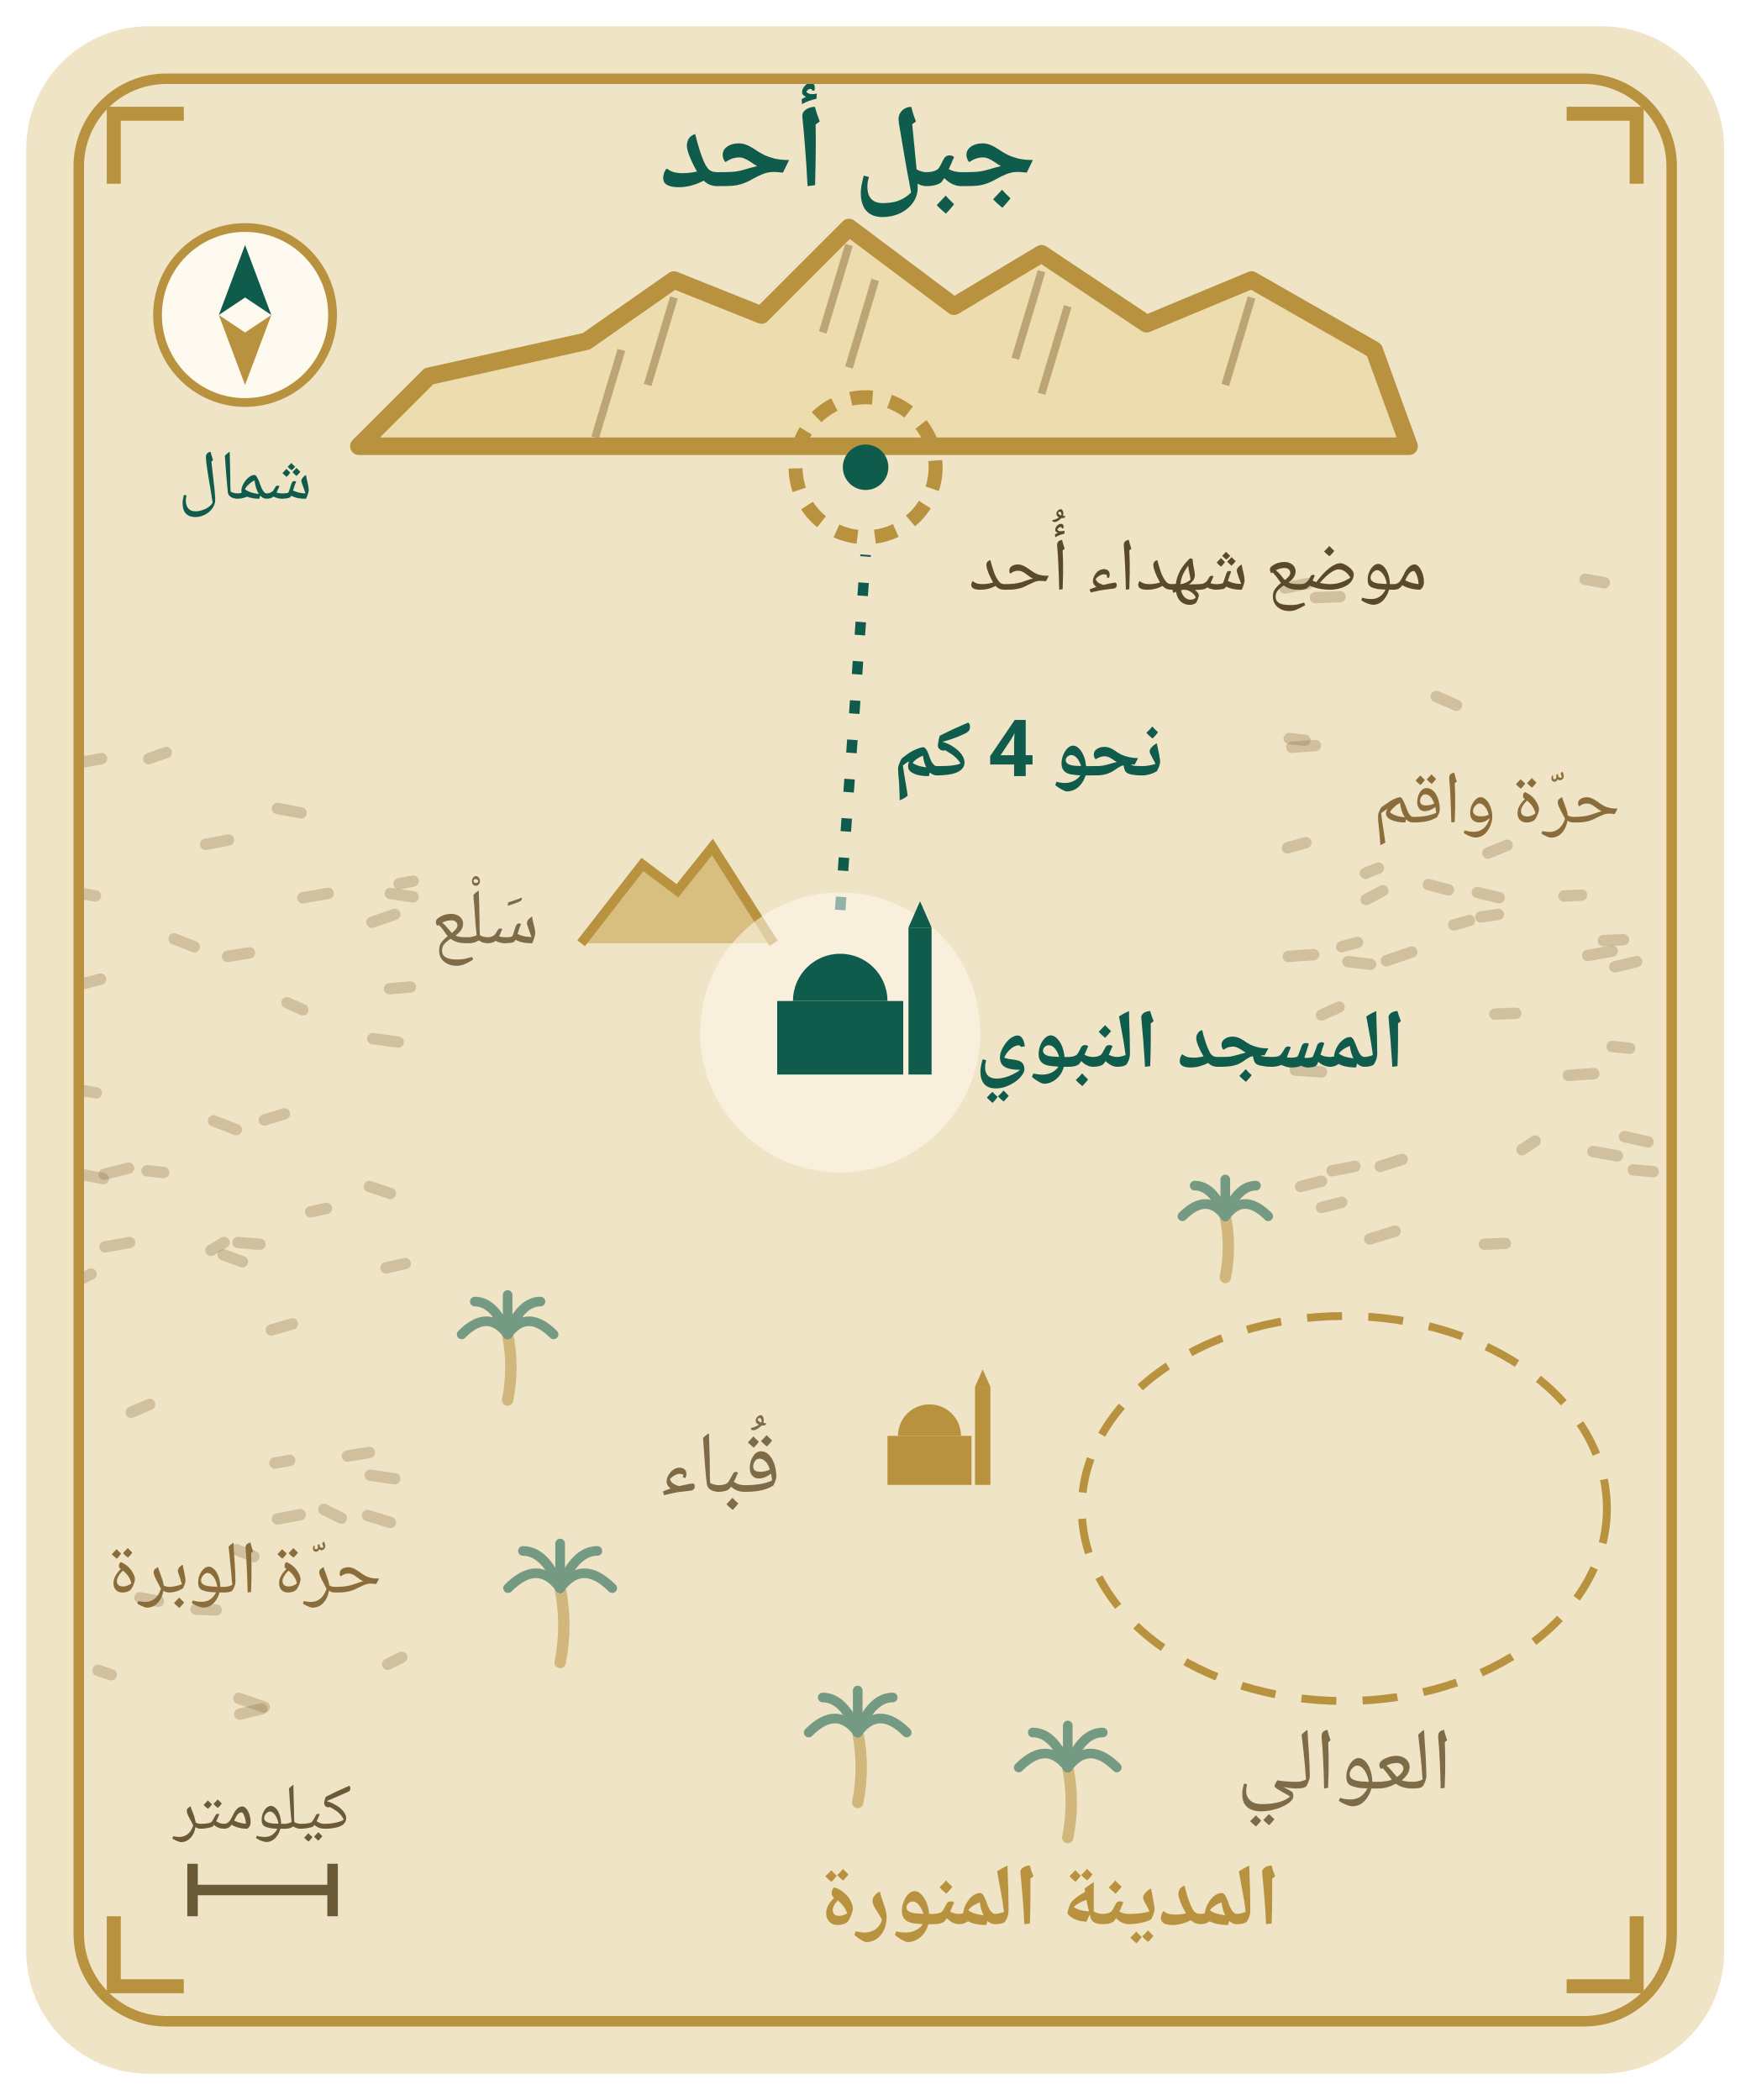
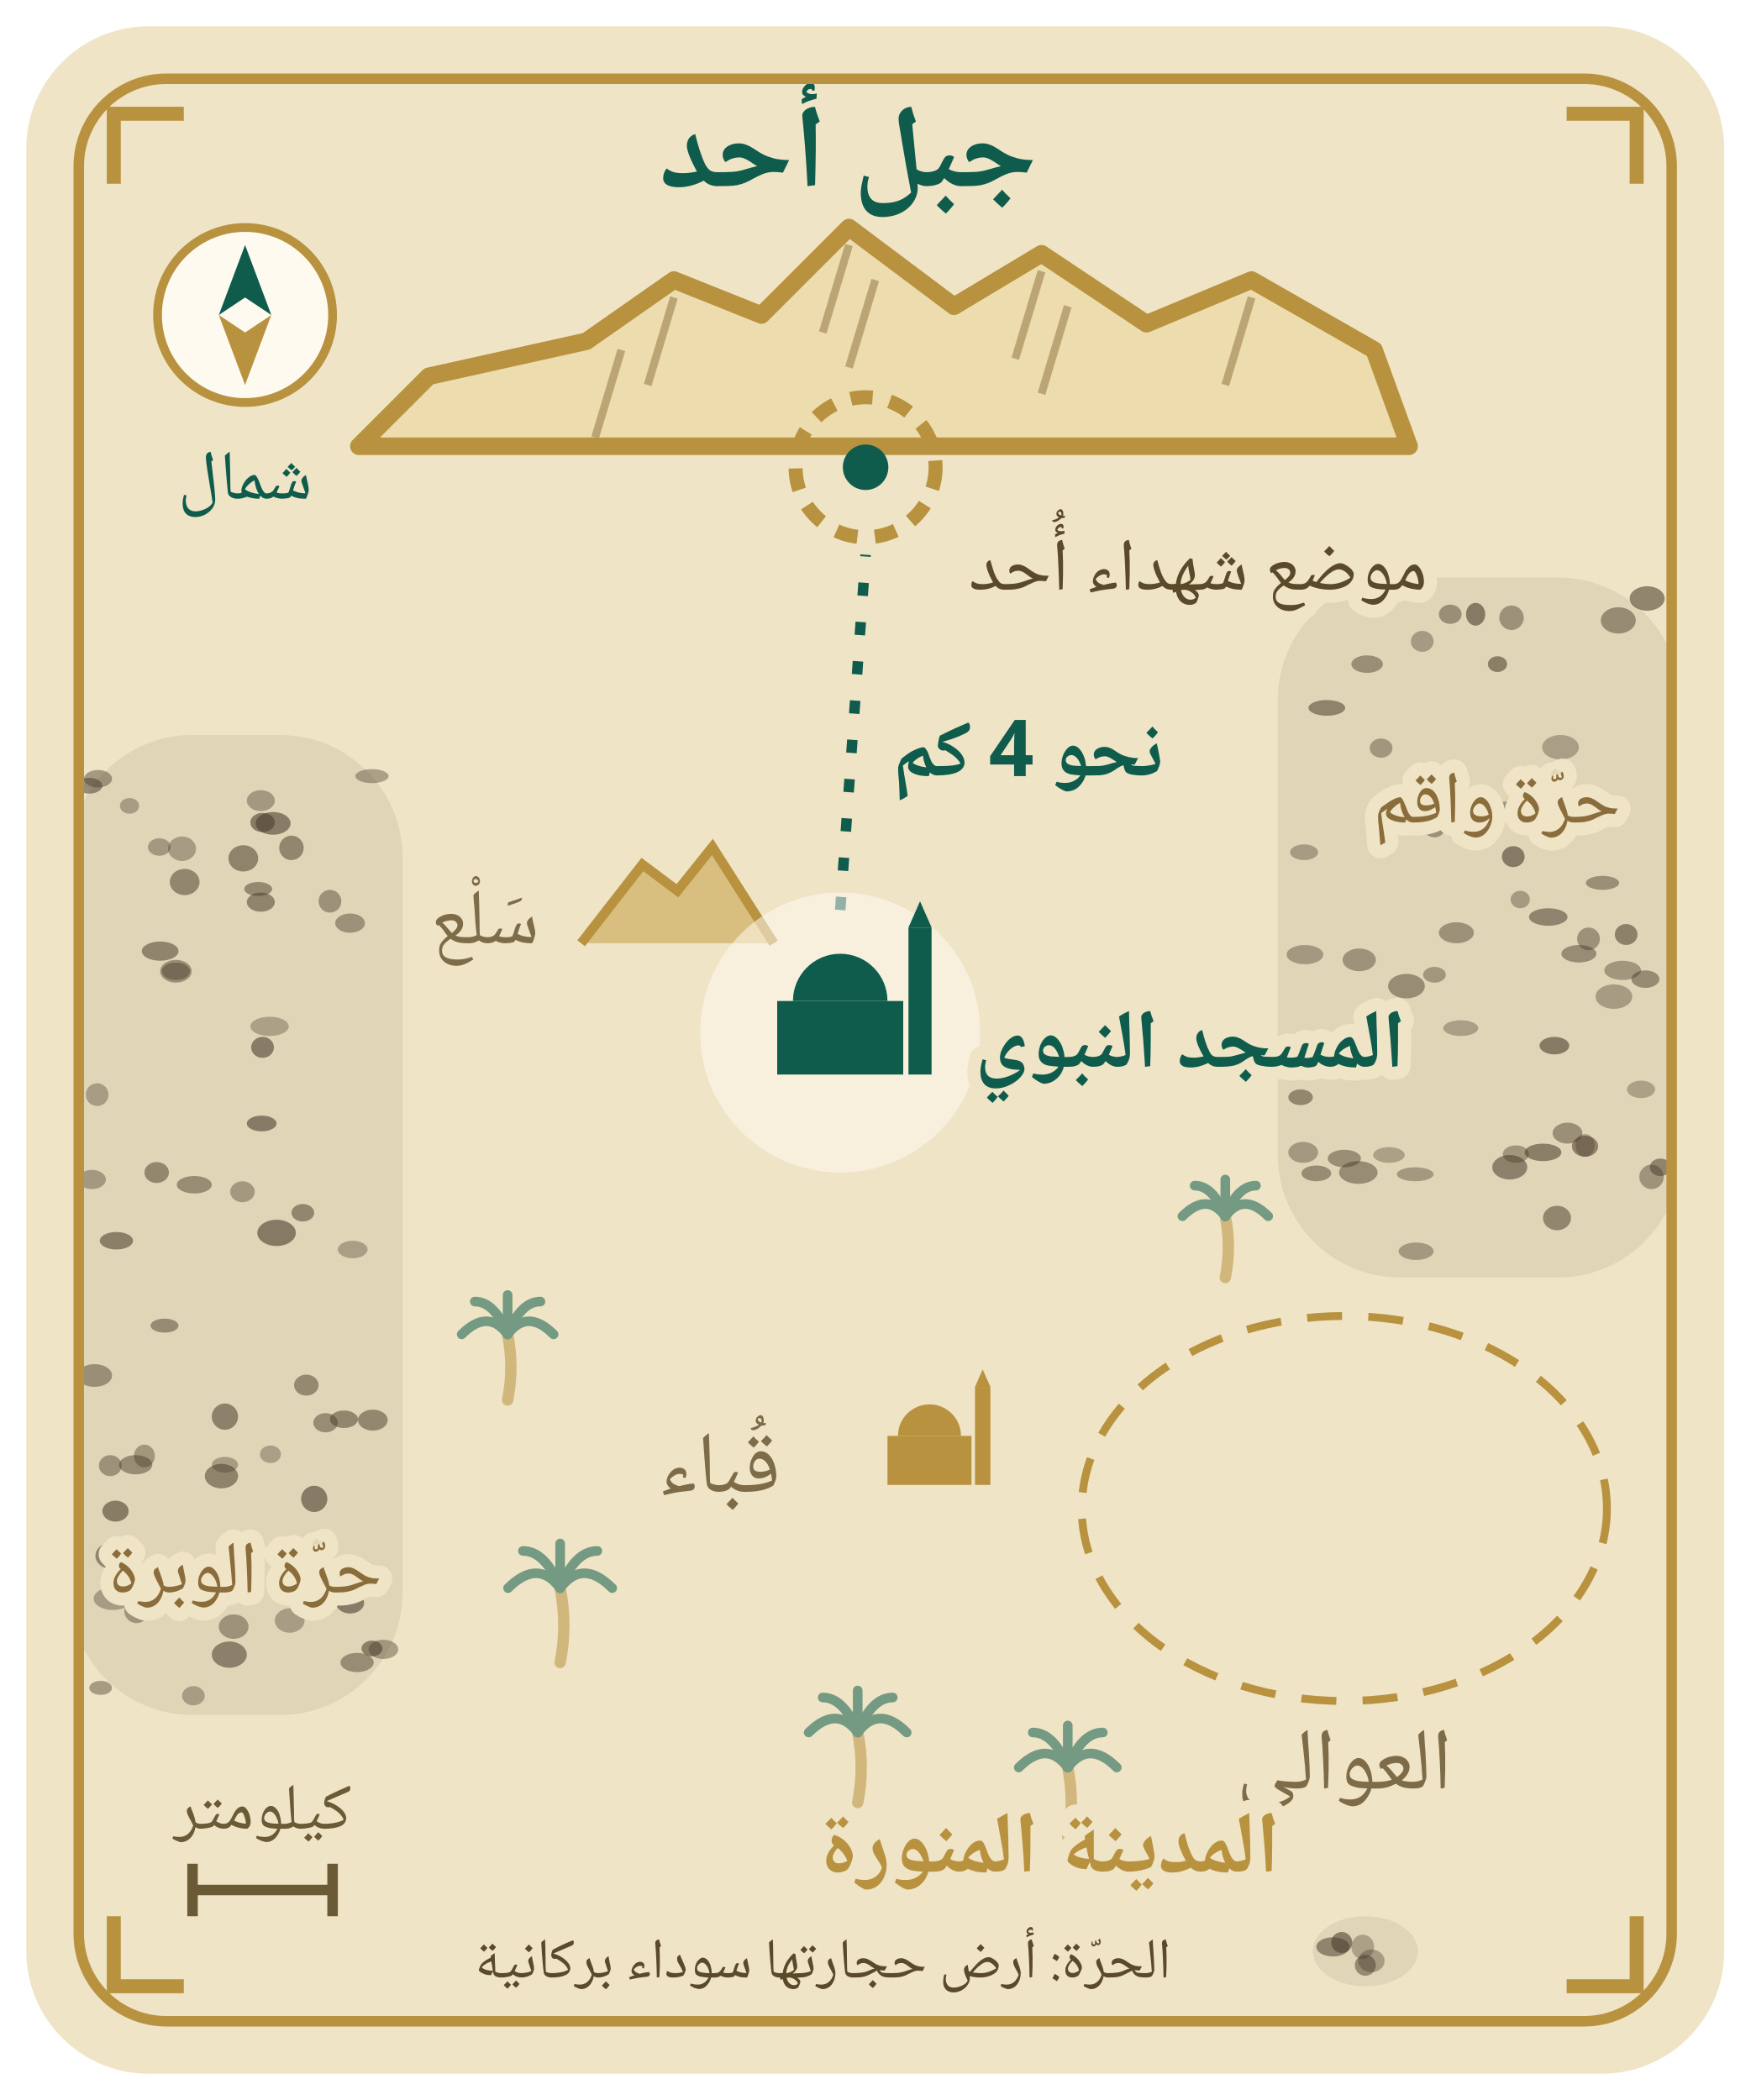
<svg xmlns="http://www.w3.org/2000/svg" viewBox="0 0 200 240">
  <style>
.g{fill:none;stroke:#b8923f;stroke-width:2.4;stroke-linecap:round;stroke-linejoin:round}
.gt{fill:none;stroke:#b8923f;stroke-width:1.4;stroke-linecap:round;stroke-linejoin:round}
.e{fill:none;stroke:#0f5c4d;stroke-width:2.4;stroke-linecap:round;stroke-linejoin:round}
.et{fill:none;stroke:#0f5c4d;stroke-width:1.5;stroke-linecap:round;stroke-linejoin:round}
.f{fill:#ecdcae}.f2{fill:#d9bf7f}.fe{fill:#cfe0d6}.w{fill:#fffaf0}.ink{fill:#7a5a22}
</style>
  <rect x="3" y="3" width="194" height="234" rx="14" fill="#efe4c6" />
  <defs>
    <clipPath id="mc">
      <rect x="9" y="9" width="182" height="222" rx="10" />
    </clipPath>
  </defs>
  <g clip-path="url(#mc)">
-     <path d="M152.2 133.8 l2.6 -0.5" stroke="#8a6d3b" stroke-width="1.3" stroke-linecap="round" opacity=".3" />
-     <path d="M168.8 102.0 l2.5 0.6" stroke="#8a6d3b" stroke-width="1.3" stroke-linecap="round" opacity=".3" />
-     <path d="M150.3 68.3 l2.8 -0.1" stroke="#8a6d3b" stroke-width="1.3" stroke-linecap="round" opacity=".3" />
-     <path d="M181.1 66.2 l2.2 0.4" stroke="#8a6d3b" stroke-width="1.3" stroke-linecap="round" opacity=".3" />
-     <path d="M156.5 141.6 l2.9 -0.9" stroke="#8a6d3b" stroke-width="1.3" stroke-linecap="round" opacity=".3" />
-     <path d="M147.2 109.3 l2.9 -0.2" stroke="#8a6d3b" stroke-width="1.3" stroke-linecap="round" opacity=".3" />
-     <path d="M156.0 99.8 l1.5 -0.6" stroke="#8a6d3b" stroke-width="1.3" stroke-linecap="round" opacity=".3" />
-     <path d="M166.1 105.7 l1.8 -0.5" stroke="#8a6d3b" stroke-width="1.3" stroke-linecap="round" opacity=".3" />
-     <path d="M156.1 102.8 l1.9 -1.0" stroke="#8a6d3b" stroke-width="1.3" stroke-linecap="round" opacity=".3" />
-     <path d="M184.5 110.5 l2.5 -0.6" stroke="#8a6d3b" stroke-width="1.3" stroke-linecap="round" opacity=".3" />
-     <path d="M191.7 134.8 l1.7 -0.3" stroke="#8a6d3b" stroke-width="1.3" stroke-linecap="round" opacity=".3" />
-     <path d="M179.2 122.9 l2.9 -0.2" stroke="#8a6d3b" stroke-width="1.3" stroke-linecap="round" opacity=".3" />
-     <path d="M184.2 119.6 l2.0 0.2" stroke="#8a6d3b" stroke-width="1.3" stroke-linecap="round" opacity=".3" />
-     <path d="M186.6 133.7 l2.3 0.2" stroke="#8a6d3b" stroke-width="1.3" stroke-linecap="round" opacity=".3" />
-     <path d="M147.6 85.4 l2.7 -0.2" stroke="#8a6d3b" stroke-width="1.3" stroke-linecap="round" opacity=".3" />
-     <path d="M154.0 109.9 l2.6 0.3" stroke="#8a6d3b" stroke-width="1.3" stroke-linecap="round" opacity=".3" />
-     <path d="M163.2 101.1 l2.3 0.6" stroke="#8a6d3b" stroke-width="1.3" stroke-linecap="round" opacity=".3" />
-     <path d="M170.0 97.5 l2.2 -0.9" stroke="#8a6d3b" stroke-width="1.3" stroke-linecap="round" opacity=".3" />
-     <path d="M148.0 122.3 l3.0 0.2" stroke="#8a6d3b" stroke-width="1.3" stroke-linecap="round" opacity=".3" />
-     <path d="M164.1 79.6 l2.3 1.0" stroke="#8a6d3b" stroke-width="1.3" stroke-linecap="round" opacity=".3" />
-     <path d="M181.4 109.2 l2.8 -0.5" stroke="#8a6d3b" stroke-width="1.3" stroke-linecap="round" opacity=".3" />
-     <path d="M169.6 142.2 l2.4 -0.1" stroke="#8a6d3b" stroke-width="1.3" stroke-linecap="round" opacity=".3" />
-     <path d="M158.4 109.8 l2.9 -1.0" stroke="#8a6d3b" stroke-width="1.3" stroke-linecap="round" opacity=".3" />
-     <path d="M182.0 131.6 l2.8 0.5" stroke="#8a6d3b" stroke-width="1.3" stroke-linecap="round" opacity=".3" />
-     <path d="M183.2 107.5 l2.3 -0.1" stroke="#8a6d3b" stroke-width="1.3" stroke-linecap="round" opacity=".3" />
-     <path d="M148.6 135.6 l2.4 -0.6" stroke="#8a6d3b" stroke-width="1.3" stroke-linecap="round" opacity=".3" />
-     <path d="M169.2 104.8 l2.0 -0.3" stroke="#8a6d3b" stroke-width="1.3" stroke-linecap="round" opacity=".3" />
-     <path d="M170.8 115.9 l2.4 -0.1" stroke="#8a6d3b" stroke-width="1.3" stroke-linecap="round" opacity=".3" />
-     <path d="M147.3 84.4 l1.8 0.2" stroke="#8a6d3b" stroke-width="1.3" stroke-linecap="round" opacity=".3" />
-     <path d="M185.6 129.9 l2.7 0.6" stroke="#8a6d3b" stroke-width="1.3" stroke-linecap="round" opacity=".3" />
-     <path d="M157.7 133.3 l2.5 -0.8" stroke="#8a6d3b" stroke-width="1.3" stroke-linecap="round" opacity=".3" />
-     <path d="M146.8 67.2 l2.6 -0.5" stroke="#8a6d3b" stroke-width="1.3" stroke-linecap="round" opacity=".3" />
-     <path d="M151.0 116.0 l2.0 -0.9" stroke="#8a6d3b" stroke-width="1.3" stroke-linecap="round" opacity=".3" />
-     <path d="M153.3 108.2 l1.8 -0.5" stroke="#8a6d3b" stroke-width="1.3" stroke-linecap="round" opacity=".3" />
-     <path d="M178.7 102.4 l2.0 -0.1" stroke="#8a6d3b" stroke-width="1.3" stroke-linecap="round" opacity=".3" />
-     <path d="M147.1 96.9 l2.1 -0.6" stroke="#8a6d3b" stroke-width="1.3" stroke-linecap="round" opacity=".3" />
-     <path d="M151.0 138.0 l2.3 -0.6" stroke="#8a6d3b" stroke-width="1.3" stroke-linecap="round" opacity=".3" />
-     <path d="M173.9 131.4 l1.5 -1.0" stroke="#8a6d3b" stroke-width="1.3" stroke-linecap="round" opacity=".3" />
-     <path d="M44.3 190.2 l1.6 -0.8" stroke="#8a6d3b" stroke-width="1.3" stroke-linecap="round" opacity=".3" />
-     <path d="M39.7 166.4 l2.5 -0.4" stroke="#8a6d3b" stroke-width="1.3" stroke-linecap="round" opacity=".3" />
-     <path d="M31.0 152.0 l2.4 -0.7" stroke="#8a6d3b" stroke-width="1.3" stroke-linecap="round" opacity=".3" />
-     <path d="M24.4 128.1 l2.6 1.0" stroke="#8a6d3b" stroke-width="1.3" stroke-linecap="round" opacity=".3" />
-     <path d="M44.1 144.9 l2.2 -0.5" stroke="#8a6d3b" stroke-width="1.3" stroke-linecap="round" opacity=".3" />
-     <path d="M9.4 87.1 l2.2 -0.4" stroke="#8a6d3b" stroke-width="1.3" stroke-linecap="round" opacity=".3" />
-     <path d="M22.4 183.9 l2.3 0.1" stroke="#8a6d3b" stroke-width="1.3" stroke-linecap="round" opacity=".3" />
-     <path d="M17.0 86.7 l2.0 -0.7" stroke="#8a6d3b" stroke-width="1.3" stroke-linecap="round" opacity=".3" />
-     <path d="M27.4 195.9 l2.5 -0.6" stroke="#8a6d3b" stroke-width="1.3" stroke-linecap="round" opacity=".3" />
-     <path d="M42.0 173.2 l2.6 0.8" stroke="#8a6d3b" stroke-width="1.3" stroke-linecap="round" opacity=".3" />
-     <path d="M37.0 172.5 l2.0 1.0" stroke="#8a6d3b" stroke-width="1.3" stroke-linecap="round" opacity=".3" />
-     <path d="M44.6 102.1 l2.6 0.4" stroke="#8a6d3b" stroke-width="1.3" stroke-linecap="round" opacity=".3" />
-     <path d="M25.5 143.4 l2.2 0.8" stroke="#8a6d3b" stroke-width="1.3" stroke-linecap="round" opacity=".3" />
-     <path d="M27.0 177.1 l2.0 0.8" stroke="#8a6d3b" stroke-width="1.3" stroke-linecap="round" opacity=".3" />
-     <path d="M42.2 135.6 l2.4 0.8" stroke="#8a6d3b" stroke-width="1.3" stroke-linecap="round" opacity=".3" />
-     <path d="M35.5 138.5 l1.8 -0.4" stroke="#8a6d3b" stroke-width="1.3" stroke-linecap="round" opacity=".3" />
-     <path d="M34.6 102.6 l2.9 -0.5" stroke="#8a6d3b" stroke-width="1.3" stroke-linecap="round" opacity=".3" />
-     <path d="M42.6 118.7 l2.9 0.4" stroke="#8a6d3b" stroke-width="1.3" stroke-linecap="round" opacity=".3" />
-     <path d="M27.2 142.0 l2.5 0.2" stroke="#8a6d3b" stroke-width="1.3" stroke-linecap="round" opacity=".3" />
-     <path d="M19.9 107.3 l2.3 0.9" stroke="#8a6d3b" stroke-width="1.3" stroke-linecap="round" opacity=".3" />
-     <path d="M31.7 92.4 l2.7 0.5" stroke="#8a6d3b" stroke-width="1.3" stroke-linecap="round" opacity=".3" />
-     <path d="M42.5 105.4 l2.6 -0.9" stroke="#8a6d3b" stroke-width="1.3" stroke-linecap="round" opacity=".3" />
-     <path d="M32.8 114.6 l1.8 0.8" stroke="#8a6d3b" stroke-width="1.3" stroke-linecap="round" opacity=".3" />
-     <path d="M12.0 142.5 l2.8 -0.5" stroke="#8a6d3b" stroke-width="1.3" stroke-linecap="round" opacity=".3" />
-     <path d="M16.0 182.6 l2.1 0.4" stroke="#8a6d3b" stroke-width="1.3" stroke-linecap="round" opacity=".3" />
-     <path d="M9.2 124.6 l1.8 0.3" stroke="#8a6d3b" stroke-width="1.3" stroke-linecap="round" opacity=".3" />
-     <path d="M11.2 190.9 l1.5 0.5" stroke="#8a6d3b" stroke-width="1.3" stroke-linecap="round" opacity=".3" />
-     <path d="M8.8 112.6 l2.7 -0.7" stroke="#8a6d3b" stroke-width="1.3" stroke-linecap="round" opacity=".3" />
-     <path d="M15.0 161.4 l2.1 -0.9" stroke="#8a6d3b" stroke-width="1.3" stroke-linecap="round" opacity=".3" />
-     <path d="M45.6 101.0 l1.6 -0.3" stroke="#8a6d3b" stroke-width="1.3" stroke-linecap="round" opacity=".3" />
-     <path d="M31.4 167.2 l1.7 -0.3" stroke="#8a6d3b" stroke-width="1.3" stroke-linecap="round" opacity=".3" />
-     <path d="M9.2 134.2 l2.6 0.5" stroke="#8a6d3b" stroke-width="1.3" stroke-linecap="round" opacity=".3" />
-     <path d="M42.3 168.6 l2.8 0.4" stroke="#8a6d3b" stroke-width="1.3" stroke-linecap="round" opacity=".3" />
-     <path d="M26.0 109.3 l2.5 -0.4" stroke="#8a6d3b" stroke-width="1.3" stroke-linecap="round" opacity=".3" />
-     <path d="M11.9 134.2 l2.8 -0.7" stroke="#8a6d3b" stroke-width="1.3" stroke-linecap="round" opacity=".3" />
-     <path d="M30.2 128.0 l2.3 -0.7" stroke="#8a6d3b" stroke-width="1.3" stroke-linecap="round" opacity=".3" />
-     <path d="M44.5 113.0 l2.4 -0.2" stroke="#8a6d3b" stroke-width="1.3" stroke-linecap="round" opacity=".3" />
-     <path d="M8.7 146.5 l1.7 -0.9" stroke="#8a6d3b" stroke-width="1.3" stroke-linecap="round" opacity=".3" />
-     <path d="M9.3 102.1 l1.6 0.3" stroke="#8a6d3b" stroke-width="1.3" stroke-linecap="round" opacity=".3" />
-     <path d="M27.3 194.1 l2.9 1.0" stroke="#8a6d3b" stroke-width="1.3" stroke-linecap="round" opacity=".3" />
-     <path d="M16.8 133.8 l1.9 0.2" stroke="#8a6d3b" stroke-width="1.3" stroke-linecap="round" opacity=".3" />
-     <path d="M31.7 173.6 l2.6 -0.5" stroke="#8a6d3b" stroke-width="1.3" stroke-linecap="round" opacity=".3" />
-     <path d="M24.1 142.9 l1.5 -0.9" stroke="#8a6d3b" stroke-width="1.3" stroke-linecap="round" opacity=".3" />
-     <path d="M23.5 96.5 l2.6 -0.5" stroke="#8a6d3b" stroke-width="1.3" stroke-linecap="round" opacity=".3" />
-     <text x="171" y="94" font-family="Noto Naskh Arabic,Amiri,serif" text-anchor="middle" font-size="8.5" font-weight="400" fill="#8a6d3b">حرّة واقم</text>
-     <text x="28" y="182" font-family="Noto Naskh Arabic,Amiri,serif" text-anchor="middle" font-size="8.5" font-weight="400" fill="#8a6d3b">حرّة الوبرة</text>
+     <rect x="146" y="66" width="46" height="80" rx="14" fill="#5a4a36" opacity=".10" />
+     <ellipse cx="153.6" cy="132.4" rx="1.9" ry="1.0" fill="#4a3d2c" opacity="0.47" />
+     <ellipse cx="166.9" cy="117.5" rx="2.0" ry="0.9" fill="#4a3d2c" opacity="0.36" />
+     <ellipse cx="183.1" cy="100.9" rx="1.9" ry="0.8" fill="#4a3d2c" opacity="0.46" />
+     <ellipse cx="178.3" cy="85.4" rx="2.1" ry="1.4" fill="#4a3d2c" opacity="0.36" />
+     <ellipse cx="149.1" cy="109.1" rx="2.1" ry="1.1" fill="#4a3d2c" opacity="0.40" />
+     <ellipse cx="165.7" cy="70.2" rx="1.3" ry="1.1" fill="#4a3d2c" opacity="0.47" />
+     <ellipse cx="157.8" cy="85.5" rx="1.3" ry="1.1" fill="#4a3d2c" opacity="0.42" />
+     <ellipse cx="148.9" cy="131.7" rx="1.7" ry="1.2" fill="#4a3d2c" opacity="0.40" />
+     <ellipse cx="189.7" cy="133.4" rx="1.2" ry="1.0" fill="#4a3d2c" opacity="0.53" />
+     <ellipse cx="177.9" cy="139.2" rx="1.6" ry="1.4" fill="#4a3d2c" opacity="0.52" />
+     <ellipse cx="160.7" cy="112.7" rx="2.1" ry="1.4" fill="#4a3d2c" opacity="0.48" />
+     <ellipse cx="172.7" cy="70.6" rx="1.4" ry="1.4" fill="#4a3d2c" opacity="0.45" />
+     <ellipse cx="155.3" cy="109.7" rx="1.9" ry="1.3" fill="#4a3d2c" opacity="0.44" />
+     <ellipse cx="166.4" cy="106.6" rx="2.0" ry="1.2" fill="#4a3d2c" opacity="0.45" />
+     <ellipse cx="168.6" cy="70.2" rx="1.1" ry="1.3" fill="#4a3d2c" opacity="0.60" />
+     <ellipse cx="172.9" cy="97.9" rx="1.3" ry="1.2" fill="#4a3d2c" opacity="0.60" />
+     <ellipse cx="180.4" cy="109.0" rx="2.0" ry="1.0" fill="#4a3d2c" opacity="0.48" />
+     <ellipse cx="188.0" cy="111.9" rx="1.6" ry="1.0" fill="#4a3d2c" opacity="0.49" />
+     <ellipse cx="188.2" cy="68.4" rx="2.0" ry="1.4" fill="#4a3d2c" opacity="0.57" />
+     <ellipse cx="179.1" cy="129.5" rx="1.7" ry="1.2" fill="#4a3d2c" opacity="0.46" />
+     <ellipse cx="150.4" cy="134.1" rx="1.7" ry="0.9" fill="#4a3d2c" opacity="0.48" />
+     <ellipse cx="168.4" cy="95.1" rx="1.5" ry="1.2" fill="#4a3d2c" opacity="0.51" />
+     <ellipse cx="173.7" cy="102.8" rx="1.1" ry="1.0" fill="#4a3d2c" opacity="0.39" />
+     <ellipse cx="172.5" cy="133.4" rx="2.0" ry="1.4" fill="#4a3d2c" opacity="0.55" />
+     <ellipse cx="158.7" cy="132.0" rx="1.8" ry="0.9" fill="#4a3d2c" opacity="0.35" />
+     <ellipse cx="148.6" cy="125.4" rx="1.4" ry="0.9" fill="#4a3d2c" opacity="0.51" />
+     <ellipse cx="162.5" cy="73.3" rx="1.3" ry="1.2" fill="#4a3d2c" opacity="0.39" />
+     <ellipse cx="159.5" cy="122.1" rx="1.6" ry="1.0" fill="#4a3d2c" opacity="0.47" />
+     <ellipse cx="149.0" cy="97.4" rx="1.6" ry="0.9" fill="#4a3d2c" opacity="0.38" />
+     <ellipse cx="185.8" cy="106.8" rx="1.3" ry="1.2" fill="#4a3d2c" opacity="0.55" />
+     <ellipse cx="148.9" cy="69.4" rx="1.3" ry="1.3" fill="#4a3d2c" opacity="0.39" />
+     <ellipse cx="177.6" cy="119.5" rx="1.7" ry="1.0" fill="#4a3d2c" opacity="0.59" />
+     <ellipse cx="181.5" cy="107.3" rx="1.3" ry="1.3" fill="#4a3d2c" opacity="0.45" />
+     <ellipse cx="172.2" cy="92.4" rx="1.8" ry="0.8" fill="#4a3d2c" opacity="0.42" />
+     <ellipse cx="188.7" cy="134.5" rx="1.4" ry="1.4" fill="#4a3d2c" opacity="0.43" />
+     <ellipse cx="187.5" cy="124.5" rx="1.6" ry="1.0" fill="#4a3d2c" opacity="0.35" />
+     <ellipse cx="184.9" cy="70.9" rx="2.0" ry="1.5" fill="#4a3d2c" opacity="0.49" />
+     <ellipse cx="155.2" cy="134.0" rx="2.2" ry="1.3" fill="#4a3d2c" opacity="0.48" />
+     <ellipse cx="163.9" cy="94.4" rx="1.3" ry="1.3" fill="#4a3d2c" opacity="0.46" />
+     <ellipse cx="156.2" cy="75.9" rx="1.8" ry="1.0" fill="#4a3d2c" opacity="0.47" />
+     <ellipse cx="161.7" cy="134.2" rx="2.1" ry="0.8" fill="#4a3d2c" opacity="0.40" />
+     <ellipse cx="161.8" cy="143.0" rx="2.0" ry="1.0" fill="#4a3d2c" opacity="0.40" />
+     <ellipse cx="176.3" cy="131.7" rx="2.1" ry="1.0" fill="#4a3d2c" opacity="0.57" />
+     <ellipse cx="176.9" cy="104.8" rx="2.2" ry="1.0" fill="#4a3d2c" opacity="0.53" />
+     <ellipse cx="151.6" cy="80.9" rx="2.1" ry="0.9" fill="#4a3d2c" opacity="0.54" />
+     <ellipse cx="173.2" cy="131.9" rx="1.5" ry="1.0" fill="#4a3d2c" opacity="0.42" />
+     <ellipse cx="184.4" cy="113.9" rx="2.1" ry="1.4" fill="#4a3d2c" opacity="0.38" />
+     <ellipse cx="171.1" cy="75.9" rx="1.1" ry="0.9" fill="#4a3d2c" opacity="0.57" />
+     <ellipse cx="181.1" cy="131.0" rx="1.5" ry="1.2" fill="#4a3d2c" opacity="0.55" />
+     <ellipse cx="163.9" cy="111.4" rx="1.3" ry="0.9" fill="#4a3d2c" opacity="0.42" />
+     <ellipse cx="185.4" cy="110.9" rx="2.1" ry="1.1" fill="#4a3d2c" opacity="0.42" />
+     <ellipse cx="181.1" cy="130.9" rx="1.1" ry="1.3" fill="#4a3d2c" opacity="0.37" />
+     <rect x="8" y="84" width="38" height="112" rx="14" fill="#5a4a36" opacity=".10" />
+     <ellipse cx="42.5" cy="188.4" rx="1.2" ry="0.9" fill="#4a3d2c" opacity="0.56" />
+     <ellipse cx="35.0" cy="158.3" rx="1.4" ry="1.2" fill="#4a3d2c" opacity="0.50" />
+     <ellipse cx="29.8" cy="103.1" rx="1.6" ry="1.1" fill="#4a3d2c" opacity="0.53" />
+     <ellipse cx="43.8" cy="188.5" rx="1.7" ry="1.1" fill="#4a3d2c" opacity="0.42" />
+     <ellipse cx="11.2" cy="89.0" rx="1.6" ry="1.0" fill="#4a3d2c" opacity="0.45" />
+     <ellipse cx="40.3" cy="142.8" rx="1.7" ry="1.0" fill="#4a3d2c" opacity="0.36" />
+     <ellipse cx="21.1" cy="100.8" rx="1.7" ry="1.5" fill="#4a3d2c" opacity="0.52" />
+     <ellipse cx="16.2" cy="182.5" rx="2.0" ry="1.3" fill="#4a3d2c" opacity="0.58" />
+     <ellipse cx="35.9" cy="171.3" rx="1.5" ry="1.5" fill="#4a3d2c" opacity="0.59" />
+     <ellipse cx="15.5" cy="167.4" rx="1.9" ry="1.1" fill="#4a3d2c" opacity="0.48" />
+     <ellipse cx="26.7" cy="185.9" rx="1.7" ry="1.4" fill="#4a3d2c" opacity="0.44" />
+     <ellipse cx="40.0" cy="183.2" rx="1.6" ry="1.2" fill="#4a3d2c" opacity="0.58" />
+     <ellipse cx="34.6" cy="138.6" rx="1.3" ry="1.0" fill="#4a3d2c" opacity="0.52" />
+     <ellipse cx="15.6" cy="184.1" rx="1.4" ry="1.4" fill="#4a3d2c" opacity="0.43" />
+     <ellipse cx="42.6" cy="162.3" rx="1.7" ry="1.2" fill="#4a3d2c" opacity="0.51" />
+     <ellipse cx="30.0" cy="119.7" rx="1.3" ry="1.2" fill="#4a3d2c" opacity="0.58" />
+     <ellipse cx="31.2" cy="94.1" rx="2.0" ry="1.3" fill="#4a3d2c" opacity="0.58" />
+     <ellipse cx="16.5" cy="166.4" rx="1.2" ry="1.3" fill="#4a3d2c" opacity="0.42" />
+     <ellipse cx="17.7" cy="180.6" rx="1.2" ry="1.2" fill="#4a3d2c" opacity="0.56" />
+     <ellipse cx="18.3" cy="108.7" rx="2.1" ry="1.1" fill="#4a3d2c" opacity="0.53" />
+     <ellipse cx="11.1" cy="125.1" rx="1.3" ry="1.3" fill="#4a3d2c" opacity="0.37" />
+     <ellipse cx="42.5" cy="88.7" rx="1.9" ry="0.8" fill="#4a3d2c" opacity="0.41" />
+     <ellipse cx="37.7" cy="103.0" rx="1.3" ry="1.3" fill="#4a3d2c" opacity="0.45" />
+     <ellipse cx="11.5" cy="192.9" rx="1.3" ry="0.8" fill="#4a3d2c" opacity="0.44" />
+     <ellipse cx="30.9" cy="166.2" rx="1.2" ry="1.0" fill="#4a3d2c" opacity="0.36" />
+     <ellipse cx="25.3" cy="168.7" rx="1.9" ry="1.4" fill="#4a3d2c" opacity="0.54" />
+     <ellipse cx="39.3" cy="162.2" rx="1.6" ry="1.0" fill="#4a3d2c" opacity="0.52" />
+     <ellipse cx="20.8" cy="97.0" rx="1.6" ry="1.4" fill="#4a3d2c" opacity="0.38" />
+     <ellipse cx="29.9" cy="128.4" rx="1.7" ry="0.9" fill="#4a3d2c" opacity="0.59" />
+     <ellipse cx="18.8" cy="151.5" rx="1.6" ry="0.8" fill="#4a3d2c" opacity="0.49" />
+     <ellipse cx="14.8" cy="92.1" rx="1.1" ry="0.9" fill="#4a3d2c" opacity="0.37" />
+     <ellipse cx="31.6" cy="140.9" rx="2.2" ry="1.5" fill="#4a3d2c" opacity="0.60" />
+     <ellipse cx="17.9" cy="134.0" rx="1.4" ry="1.2" fill="#4a3d2c" opacity="0.51" />
+     <ellipse cx="37.2" cy="162.6" rx="1.4" ry="1.1" fill="#4a3d2c" opacity="0.48" />
+     <ellipse cx="10.2" cy="89.8" rx="1.5" ry="0.9" fill="#4a3d2c" opacity="0.53" />
+     <ellipse cx="18.2" cy="96.8" rx="1.3" ry="1.0" fill="#4a3d2c" opacity="0.40" />
+     <ellipse cx="27.7" cy="136.2" rx="1.4" ry="1.2" fill="#4a3d2c" opacity="0.40" />
+     <ellipse cx="40.8" cy="190.0" rx="1.9" ry="1.1" fill="#4a3d2c" opacity="0.48" />
+     <ellipse cx="29.8" cy="91.5" rx="1.6" ry="1.2" fill="#4a3d2c" opacity="0.40" />
+     <ellipse cx="13.2" cy="172.7" rx="1.5" ry="1.2" fill="#4a3d2c" opacity="0.58" />
+     <ellipse cx="30.8" cy="117.3" rx="2.2" ry="1.1" fill="#4a3d2c" opacity="0.35" />
+     <ellipse cx="33.3" cy="96.9" rx="1.4" ry="1.4" fill="#4a3d2c" opacity="0.52" />
+     <ellipse cx="10.5" cy="134.8" rx="1.6" ry="1.1" fill="#4a3d2c" opacity="0.40" />
+     <ellipse cx="30.0" cy="94.0" rx="1.4" ry="1.1" fill="#4a3d2c" opacity="0.58" />
+     <ellipse cx="12.6" cy="167.5" rx="1.3" ry="1.2" fill="#4a3d2c" opacity="0.45" />
+     <ellipse cx="25.7" cy="167.4" rx="1.5" ry="0.9" fill="#4a3d2c" opacity="0.38" />
+     <ellipse cx="12.7" cy="177.8" rx="1.8" ry="1.5" fill="#4a3d2c" opacity="0.52" />
+     <ellipse cx="10.8" cy="157.2" rx="2.0" ry="1.3" fill="#4a3d2c" opacity="0.47" />
+     <ellipse cx="22.2" cy="135.4" rx="2.0" ry="1.0" fill="#4a3d2c" opacity="0.48" />
+     <ellipse cx="26.2" cy="189.1" rx="2.0" ry="1.5" fill="#4a3d2c" opacity="0.56" />
+     <ellipse cx="20.1" cy="111.0" rx="1.6" ry="1.0" fill="#4a3d2c" opacity="0.46" />
+     <ellipse cx="33.1" cy="185.2" rx="1.7" ry="1.4" fill="#4a3d2c" opacity="0.37" />
+     <ellipse cx="22.1" cy="193.8" rx="1.3" ry="1.1" fill="#4a3d2c" opacity="0.37" />
+     <ellipse cx="12.9" cy="182.7" rx="2.2" ry="1.3" fill="#4a3d2c" opacity="0.38" />
+     <ellipse cx="20.1" cy="111.0" rx="1.8" ry="1.3" fill="#4a3d2c" opacity="0.46" />
+     <ellipse cx="27.8" cy="98.1" rx="1.7" ry="1.5" fill="#4a3d2c" opacity="0.54" />
+     <ellipse cx="13.3" cy="141.8" rx="1.9" ry="1.0" fill="#4a3d2c" opacity="0.57" />
+     <ellipse cx="25.7" cy="161.9" rx="1.5" ry="1.5" fill="#4a3d2c" opacity="0.55" />
+     <ellipse cx="29.5" cy="101.6" rx="1.6" ry="0.8" fill="#4a3d2c" opacity="0.50" />
+     <ellipse cx="40.0" cy="105.5" rx="1.7" ry="1.1" fill="#4a3d2c" opacity="0.45" />
+     <text x="171" y="94" font-family="Noto Naskh Arabic,Amiri,serif" text-anchor="middle" paint-order="stroke" stroke="#efe4c6" stroke-width="3" stroke-linejoin="round" font-size="8.5" font-weight="400" fill="#8a6d3b">حرّة واقم</text>
+     <text x="28" y="182" font-family="Noto Naskh Arabic,Amiri,serif" text-anchor="middle" paint-order="stroke" stroke="#efe4c6" stroke-width="3" stroke-linejoin="round" font-size="8.5" font-weight="400" fill="#8a6d3b">حرّة الوبرة</text>
    <g opacity="0.55">
      <path d="M64 190 q0.85 -4.25 0 -8.5" fill="none" stroke="#b8923f" stroke-width="1.3" stroke-linecap="round" />
      <path d="M64 181.5 q-2.55 -3.4 -5.95 0.0" fill="none" stroke="#0f5c4d" stroke-width="1.1" stroke-linecap="round" />
      <path d="M64 181.5 q2.55 -3.4 5.95 0.0" fill="none" stroke="#0f5c4d" stroke-width="1.1" stroke-linecap="round" />
      <path d="M64 181.5 q-1.7 -4.25 -4.25 -4.25" fill="none" stroke="#0f5c4d" stroke-width="1.1" stroke-linecap="round" />
      <path d="M64 181.5 q1.7 -4.25 4.25 -4.25" fill="none" stroke="#0f5c4d" stroke-width="1.1" stroke-linecap="round" />
      <path d="M64 181.5 q0.0 -3.4 0.0 -5.1" fill="none" stroke="#0f5c4d" stroke-width="1.1" stroke-linecap="round" />
    </g>
    <g opacity="0.55">
      <path d="M98 206 q0.8 -4.0 0 -8.0" fill="none" stroke="#b8923f" stroke-width="1.3" stroke-linecap="round" />
      <path d="M98 198.0 q-2.4 -3.2 -5.6 0.0" fill="none" stroke="#0f5c4d" stroke-width="1.1" stroke-linecap="round" />
      <path d="M98 198.0 q2.4 -3.2 5.6 0.0" fill="none" stroke="#0f5c4d" stroke-width="1.1" stroke-linecap="round" />
      <path d="M98 198.0 q-1.6 -4.0 -4.0 -4.0" fill="none" stroke="#0f5c4d" stroke-width="1.1" stroke-linecap="round" />
      <path d="M98 198.0 q1.6 -4.0 4.0 -4.0" fill="none" stroke="#0f5c4d" stroke-width="1.1" stroke-linecap="round" />
      <path d="M98 198.0 q0.0 -3.2 0.0 -4.8" fill="none" stroke="#0f5c4d" stroke-width="1.1" stroke-linecap="round" />
    </g>
    <g opacity="0.55">
      <path d="M58 160 q0.75 -3.75 0 -7.5" fill="none" stroke="#b8923f" stroke-width="1.3" stroke-linecap="round" />
      <path d="M58 152.5 q-2.25 -3.0 -5.25 0.0" fill="none" stroke="#0f5c4d" stroke-width="1.1" stroke-linecap="round" />
      <path d="M58 152.5 q2.25 -3.0 5.25 0.0" fill="none" stroke="#0f5c4d" stroke-width="1.1" stroke-linecap="round" />
      <path d="M58 152.5 q-1.5 -3.75 -3.75 -3.75" fill="none" stroke="#0f5c4d" stroke-width="1.1" stroke-linecap="round" />
      <path d="M58 152.5 q1.5 -3.75 3.75 -3.75" fill="none" stroke="#0f5c4d" stroke-width="1.1" stroke-linecap="round" />
      <path d="M58 152.5 q0.0 -3.0 0.0 -4.5" fill="none" stroke="#0f5c4d" stroke-width="1.1" stroke-linecap="round" />
    </g>
    <g opacity="0.55">
      <path d="M122 210 q0.8 -4.0 0 -8.0" fill="none" stroke="#b8923f" stroke-width="1.3" stroke-linecap="round" />
      <path d="M122 202.0 q-2.4 -3.2 -5.6 0.0" fill="none" stroke="#0f5c4d" stroke-width="1.1" stroke-linecap="round" />
      <path d="M122 202.0 q2.4 -3.2 5.6 0.0" fill="none" stroke="#0f5c4d" stroke-width="1.1" stroke-linecap="round" />
      <path d="M122 202.0 q-1.6 -4.0 -4.0 -4.0" fill="none" stroke="#0f5c4d" stroke-width="1.1" stroke-linecap="round" />
      <path d="M122 202.0 q1.6 -4.0 4.0 -4.0" fill="none" stroke="#0f5c4d" stroke-width="1.1" stroke-linecap="round" />
      <path d="M122 202.0 q0.0 -3.2 0.0 -4.8" fill="none" stroke="#0f5c4d" stroke-width="1.1" stroke-linecap="round" />
    </g>
    <g opacity="0.55">
      <path d="M140 146 q0.7 -3.5 0 -7.0" fill="none" stroke="#b8923f" stroke-width="1.3" stroke-linecap="round" />
      <path d="M140 139.0 q-2.1 -2.8 -4.9 0.0" fill="none" stroke="#0f5c4d" stroke-width="1.1" stroke-linecap="round" />
      <path d="M140 139.0 q2.1 -2.8 4.9 0.0" fill="none" stroke="#0f5c4d" stroke-width="1.1" stroke-linecap="round" />
      <path d="M140 139.0 q-1.4 -3.5 -3.5 -3.5" fill="none" stroke="#0f5c4d" stroke-width="1.1" stroke-linecap="round" />
      <path d="M140 139.0 q1.4 -3.5 3.5 -3.5" fill="none" stroke="#0f5c4d" stroke-width="1.1" stroke-linecap="round" />
      <path d="M140 139.0 q0.0 -2.8 0.0 -4.2" fill="none" stroke="#0f5c4d" stroke-width="1.1" stroke-linecap="round" />
    </g>
    <path d="M41 51 L49 43 L67 39 L77 32 L87 36 L97 26 L109 35 L119 29 L131 37 L143 32 L157 40 L161 51 Z" fill="#ecdcae" opacity="1" />
    <path d="M77 34 l-3 10" stroke="#8a6d3b" stroke-width=".9" opacity=".5" />
    <path d="M97 28 l-3 10" stroke="#8a6d3b" stroke-width=".9" opacity=".5" />
    <path d="M100 32 l-3 10" stroke="#8a6d3b" stroke-width=".9" opacity=".5" />
    <path d="M119 31 l-3 10" stroke="#8a6d3b" stroke-width=".9" opacity=".5" />
    <path d="M122 35 l-3 10" stroke="#8a6d3b" stroke-width=".9" opacity=".5" />
    <path d="M143 34 l-3 10" stroke="#8a6d3b" stroke-width=".9" opacity=".5" />
    <path d="M71 40 l-3 10" stroke="#8a6d3b" stroke-width=".9" opacity=".5" />
    <path d="M41 51 L49 43 L67 39 L77 32 L87 36 L97 26 L109 35 L119 29 L131 37 L143 32 L157 40 L161 51 Z" fill="none" stroke="#b8923f" stroke-width="2" stroke-linejoin="round" />
-     <text x="96.9" y="21.4" font-family="Noto Naskh Arabic,Amiri,serif" text-anchor="middle" font-size="13.5" font-weight="700" fill="#0f5c4d">جبل أُحد</text>
+     <text x="96.9" y="21.4" font-family="Noto Naskh Arabic,Amiri,serif" text-anchor="middle" paint-order="stroke" stroke="#efe4c6" stroke-width="3" stroke-linejoin="round" font-size="13.5" font-weight="700" fill="#0f5c4d">جبل أُحد</text>
    <circle cx="98.9" cy="53.4" r="2.6" fill="#0f5c4d" />
    <circle cx="98.9" cy="53.4" r="8" fill="none" stroke="#b8923f" stroke-width="1.6" stroke-dasharray="2.5 2" />
-     <text x="136.9" y="67.4" font-family="Noto Naskh Arabic,Amiri,serif" text-anchor="middle" font-size="8.5" fill="#5b4a2a">موضع شهداء أُحد</text>
+     <text x="136.9" y="67.4" font-family="Noto Naskh Arabic,Amiri,serif" text-anchor="middle" paint-order="stroke" stroke="#efe4c6" stroke-width="3" stroke-linejoin="round" font-size="8.5" fill="#5b4a2a">موضع شهداء أُحد</text>
    <path d="M96.0 104.0 L98.9 63.4" stroke="#0f5c4d" stroke-width="1.2" stroke-dasharray="1.5 3" />
-     <text x="117.45" y="88.7" font-family="Noto Naskh Arabic,Amiri,serif" text-anchor="middle" font-size="9" fill="#0f5c4d" font-weight="700">نحو 4 كم</text>
+     <text x="117.45" y="88.7" font-family="Noto Naskh Arabic,Amiri,serif" text-anchor="middle" paint-order="stroke" stroke="#efe4c6" stroke-width="3" stroke-linejoin="round" font-size="9" fill="#0f5c4d" font-weight="700">نحو 4 كم</text>
    <path d="M66.4 107.8 L73.4 98.8 L77.4 101.8 L81.4 96.8 L88.4 107.8 Z" fill="#d9bf7f" />
    <path d="M66.4 107.8 L73.4 98.8 L77.4 101.8 L81.4 96.8 L88.4 107.8" fill="none" stroke="#b8923f" stroke-width="1.1" />
-     <text x="55.4" y="107.8" font-family="Noto Naskh Arabic,Amiri,serif" text-anchor="middle" font-size="9" font-weight="400" fill="#7d6c47">سَلْع</text>
+     <text x="55.4" y="107.8" font-family="Noto Naskh Arabic,Amiri,serif" text-anchor="middle" paint-order="stroke" stroke="#efe4c6" stroke-width="3" stroke-linejoin="round" font-size="9" font-weight="400" fill="#7d6c47">سَلْع</text>
    <ellipse cx="153.6" cy="172.4" rx="30" ry="22" fill="none" fill-opacity=".75" stroke="#b8923f" stroke-width="0.9" stroke-dasharray="4 3" />
-     <text x="153.6" y="204.4" font-family="Noto Naskh Arabic,Amiri,serif" text-anchor="middle" font-size="10" font-weight="400" fill="#7d6c47">العوالي</text>
+     <text x="153.6" y="204.4" font-family="Noto Naskh Arabic,Amiri,serif" text-anchor="middle" paint-order="stroke" stroke="#efe4c6" stroke-width="3" stroke-linejoin="round" font-size="10" font-weight="400" fill="#7d6c47">العوالي</text>
    <rect x="101.4" y="164.1" width="9.6" height="5.6" fill="#b8923f" />
    <path d="M102.6 164.1 a3.6 3.6 0 0 1 7.2 0 Z" fill="#b8923f" />
    <rect x="111.4" y="158.5" width="1.76" height="11.2" fill="#b8923f" />
    <path d="M111.4 158.5 l0.88 -2.0 l0.88 2.0 Z" fill="#b8923f" />
-     <text x="82.2" y="170.5" font-family="Noto Naskh Arabic,Amiri,serif" text-anchor="middle" font-size="10" font-weight="400" fill="#7d6c47">قُباء</text>
+     <text x="82.2" y="170.5" font-family="Noto Naskh Arabic,Amiri,serif" text-anchor="middle" paint-order="stroke" stroke="#efe4c6" stroke-width="3" stroke-linejoin="round" font-size="10" font-weight="400" fill="#7d6c47">قُباء</text>
    <circle cx="96.0" cy="118.0" r="16" fill="#fffaf0" opacity=".55" />
    <rect x="88.8" y="114.4" width="14.4" height="8.4" fill="#0f5c4d" />
    <path d="M90.6 114.4 a5.4 5.4 0 0 1 10.8 0 Z" fill="#0f5c4d" />
    <rect x="103.8" y="106.0" width="2.64" height="16.8" fill="#0f5c4d" />
    <path d="M103.8 106.0 l1.32 -3.0 l1.32 3.0 Z" fill="#0f5c4d" />
-     <text x="136.0" y="122.0" font-family="Noto Naskh Arabic,Amiri,serif" text-anchor="middle" font-size="9.5" fill="#0f5c4d" font-weight="700">المسجد النبوي</text>
+     <text x="136.0" y="122.0" font-family="Noto Naskh Arabic,Amiri,serif" text-anchor="middle" paint-order="stroke" stroke="#efe4c6" stroke-width="3" stroke-linejoin="round" font-size="9.5" fill="#0f5c4d" font-weight="700">المسجد النبوي</text>
  </g>
  <rect x="9" y="9" width="182" height="222" rx="10" fill="none" stroke="#b8923f" stroke-width="1.2" />
  <path d="M14 22 v-8 h8" fill="none" stroke="#b8923f" stroke-width="1.6" transform="translate(-1 -1)" />
  <path d="M186 22 v-8 h-8" fill="none" stroke="#b8923f" stroke-width="1.6" transform="translate(1 -1)" />
  <path d="M14 218 v8 h8" fill="none" stroke="#b8923f" stroke-width="1.6" transform="translate(-1 1)" />
  <path d="M186 218 v8 h-8" fill="none" stroke="#b8923f" stroke-width="1.6" transform="translate(1 1)" />
  <g transform="translate(28 36)">
    <circle r="10" fill="#fffaf0" stroke="#b8923f" stroke-width="1" />
    <path d="M0 -8 L3 0 L0 -2 L-3 0 Z" fill="#0f5c4d" />
    <path d="M0 8 L3 0 L0 2 L-3 0 Z" fill="#b8923f" />
  </g>
-   <text x="28" y="57" font-family="Noto Naskh Arabic,Amiri,serif" text-anchor="middle" font-size="8" fill="#0f5c4d">شمال</text>
+   <text x="28" y="57" font-family="Noto Naskh Arabic,Amiri,serif" text-anchor="middle" paint-order="stroke" stroke="#efe4c6" stroke-width="3" stroke-linejoin="round" font-size="8" fill="#0f5c4d">شمال</text>
  <path d="M22 216 h16 M22 213 v6 M38 213 v6" stroke="#6b5a36" stroke-width="1.2" />
-   <text x="30.0" y="209" font-family="Noto Naskh Arabic,Amiri,serif" text-anchor="middle" font-size="7.5" fill="#6b5a36">كيلومتر</text>
-   <text x="120.0" y="220" font-family="Noto Naskh Arabic,Amiri,serif" text-anchor="middle" font-size="10" fill="#b8923f" font-weight="700">المدينة المنورة</text>
+   <text x="30.0" y="209" font-family="Noto Naskh Arabic,Amiri,serif" text-anchor="middle" paint-order="stroke" stroke="#efe4c6" stroke-width="3" stroke-linejoin="round" font-size="7.5" fill="#6b5a36">كيلومتر</text>
+   <text x="120.0" y="214" font-family="Noto Naskh Arabic,Amiri,serif" text-anchor="middle" paint-order="stroke" stroke="#efe4c6" stroke-width="3" stroke-linejoin="round" font-size="10" fill="#b8923f" font-weight="700">المدينة المنورة</text>
+   <rect x="150" y="219" width="12" height="8" rx="14" fill="#5a4a36" opacity=".10" />
+   <ellipse cx="155.7" cy="222.5" rx="1.3" ry="1.4" fill="#4a3d2c" opacity="0.35" />
+   <ellipse cx="156.0" cy="224.6" rx="1.2" ry="1.2" fill="#4a3d2c" opacity="0.50" />
+   <ellipse cx="152.3" cy="222.5" rx="1.9" ry="1.1" fill="#4a3d2c" opacity="0.53" />
+   <ellipse cx="153.3" cy="222.0" rx="1.2" ry="1.2" fill="#4a3d2c" opacity="0.58" />
+   <ellipse cx="156.7" cy="224.1" rx="1.5" ry="1.3" fill="#4a3d2c" opacity="0.38" />
+   <text x="94" y="226" font-family="Noto Naskh Arabic,Amiri,serif" text-anchor="middle" paint-order="stroke" stroke="#efe4c6" stroke-width="3" stroke-linejoin="round" font-size="6.5" fill="#5b4a2a">الحرّة: أرض حجارتها سوداء بركانية</text>
</svg>
